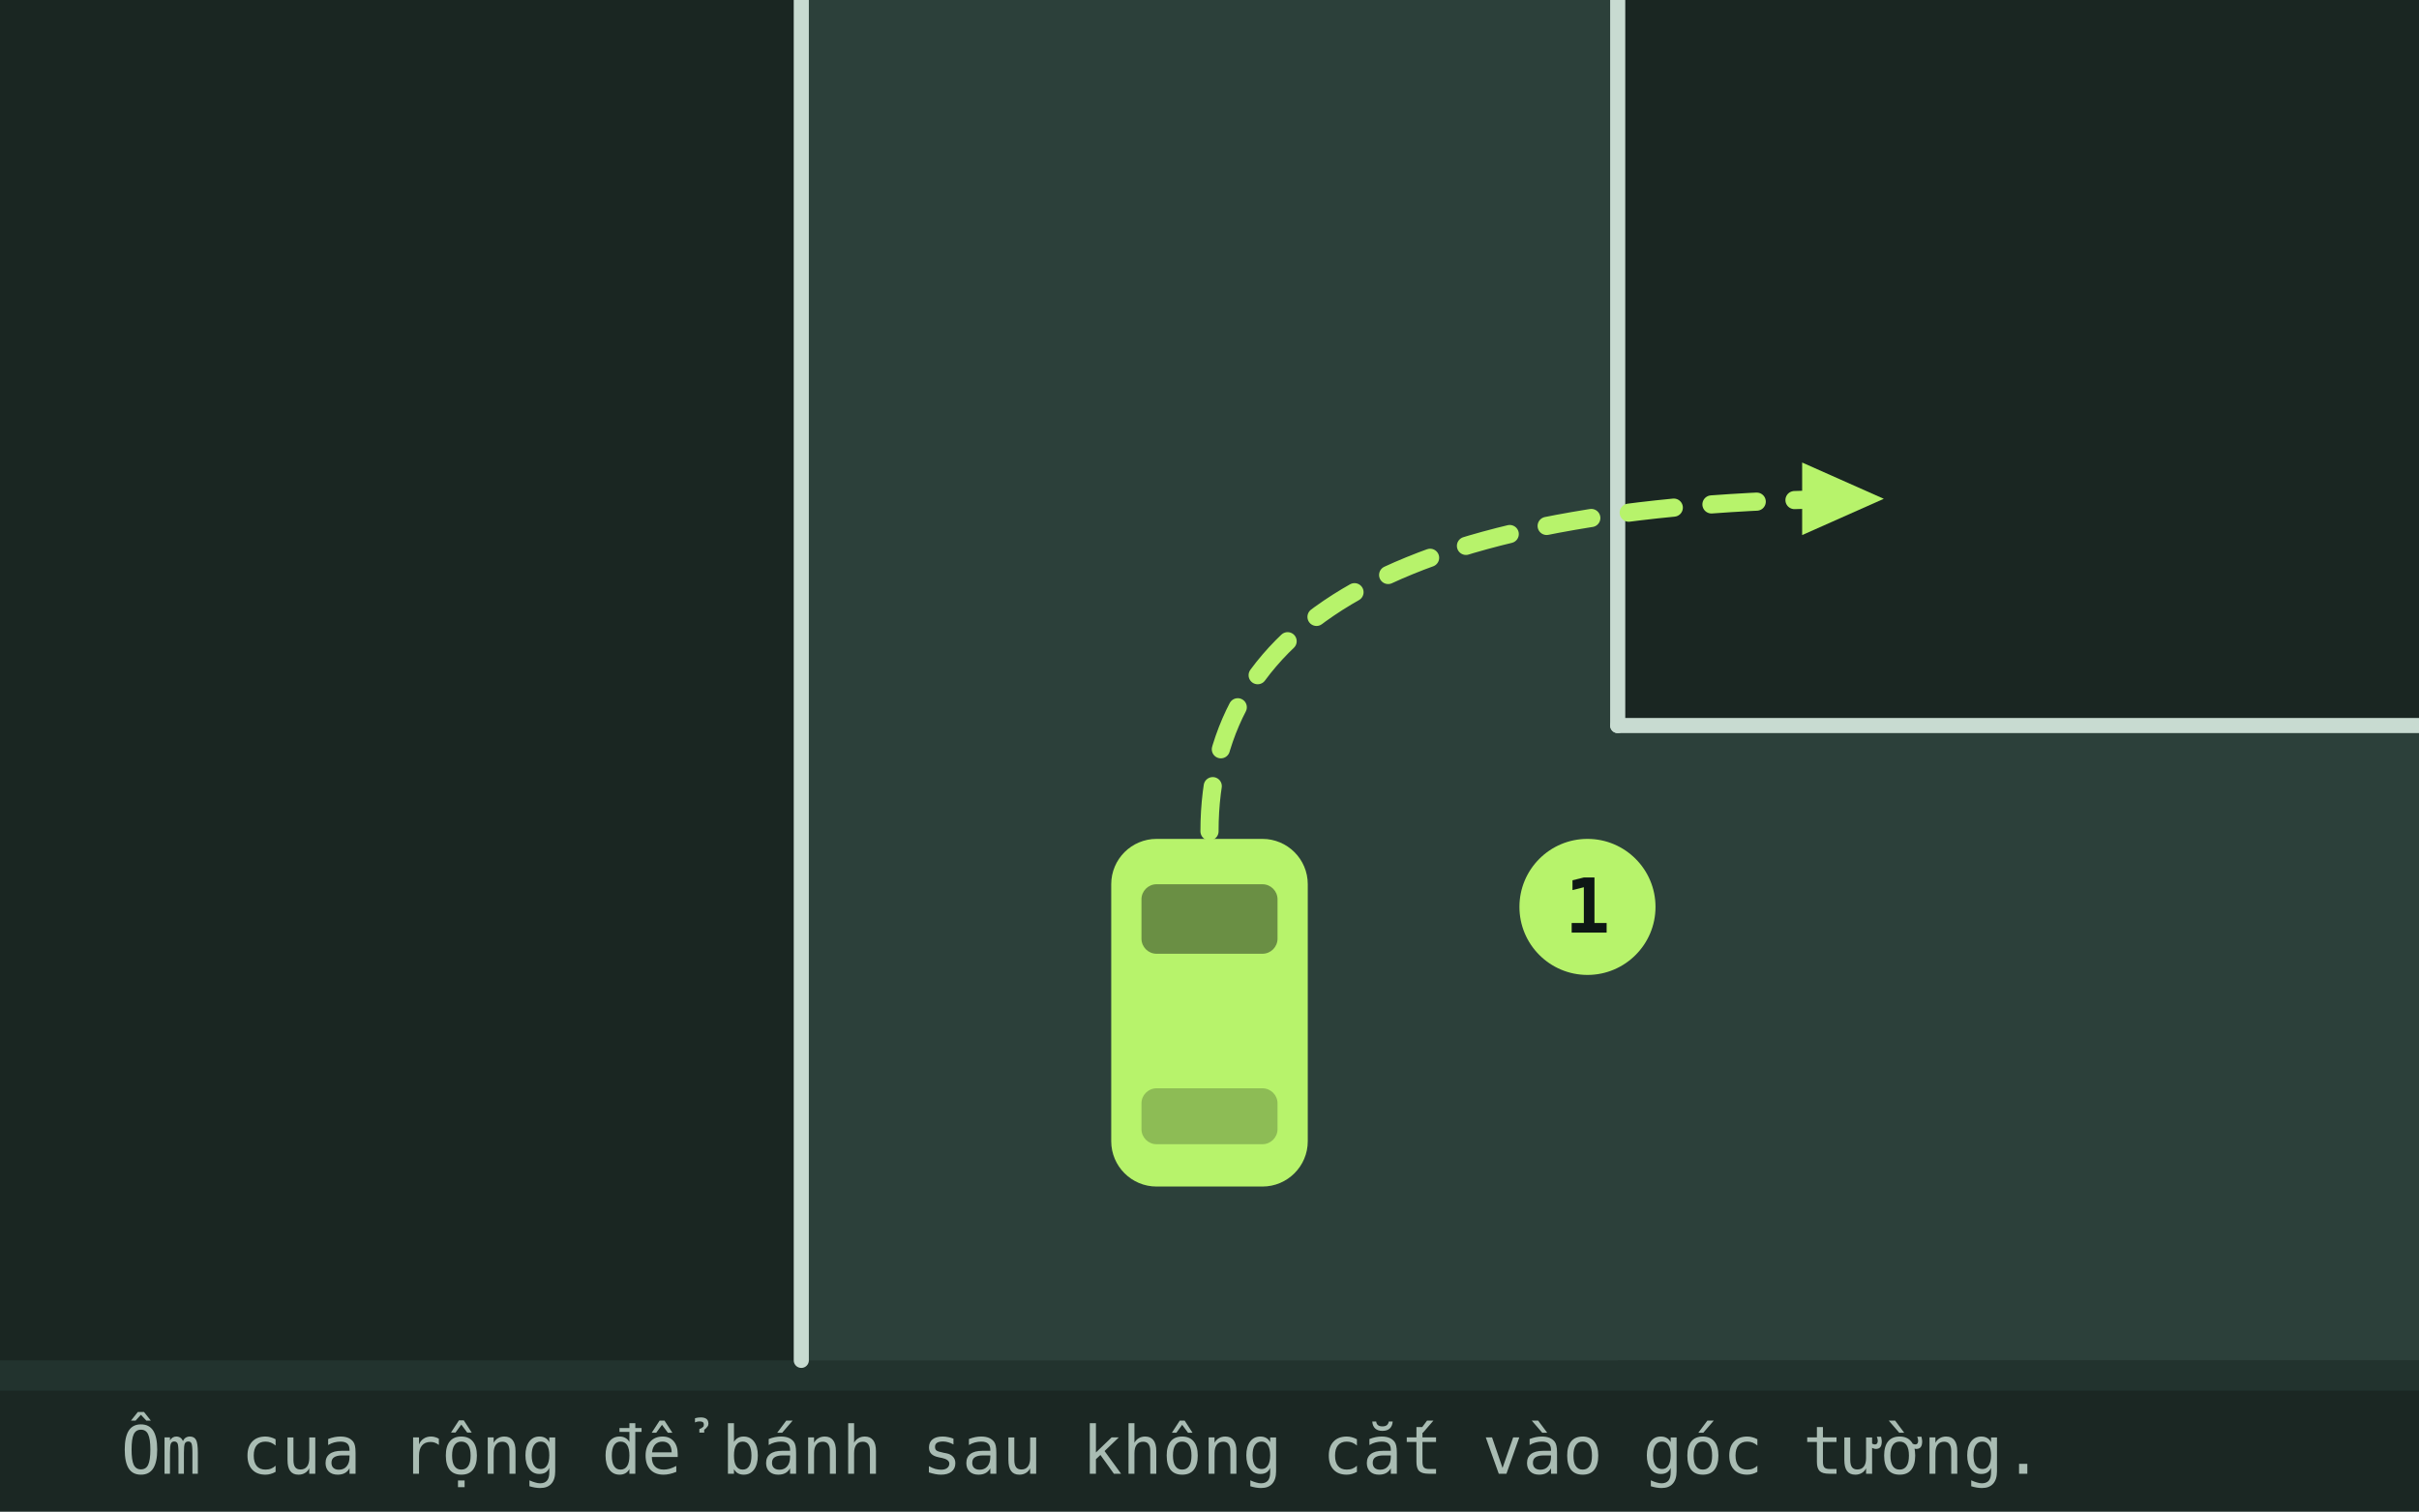
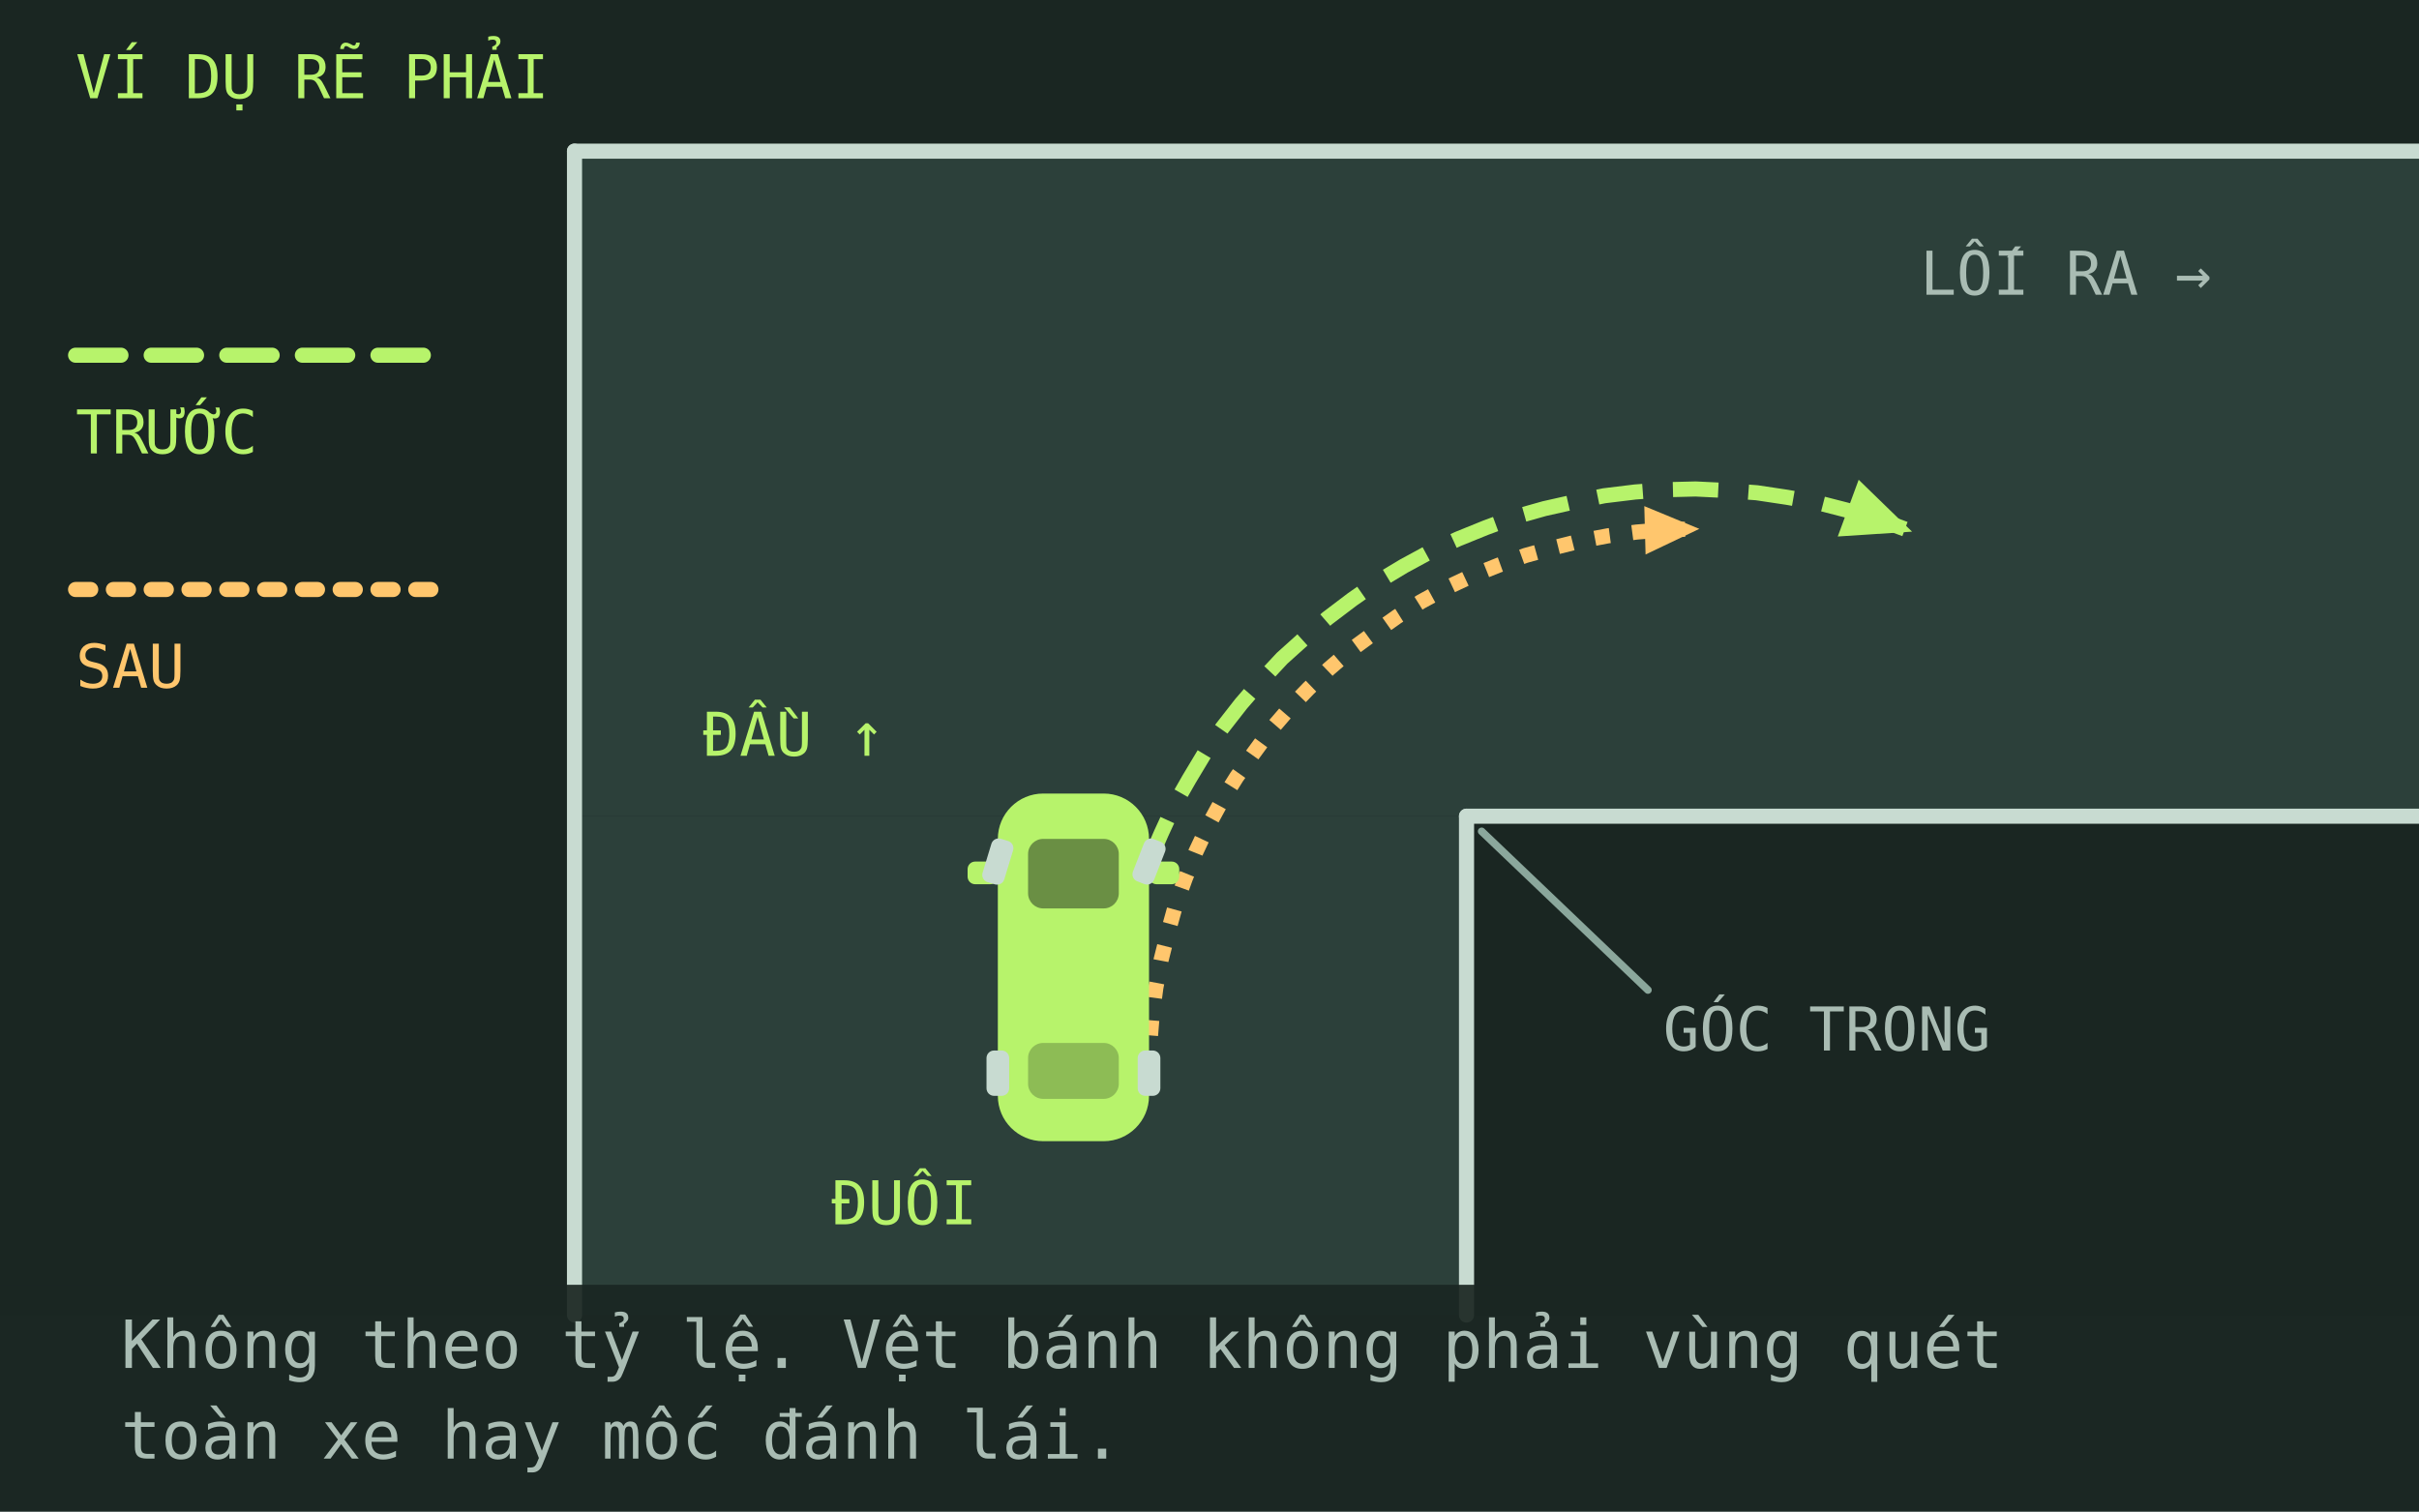
<svg xmlns="http://www.w3.org/2000/svg" viewBox="0 0 320 200" width="320" height="200" role="img" aria-labelledby="ttl">
  <defs>
    <marker id="tip" viewBox="0 0 10 10" refX="8" refY="5" markerWidth="5" markerHeight="5" orient="auto-start-reverse">
      <path d="M0 1L9 5L0 9Z" fill="#b7f36b" />
    </marker>
  </defs>
  <rect x="0" y="0" width="320" height="200" rx="0" fill="#22332e" />
-   <rect x="0" y="0" width="320" height="180" rx="0" fill="#1a2622" />
-   <rect x="106" y="0" width="108" height="180" rx="0" fill="#2c403a" />
-   <rect x="106" y="96" width="214" height="84" rx="0" fill="#2c403a" />
-   <path d="M106 0L106 180" stroke="#c8dbd1" stroke-width="2" stroke-linecap="round" />
-   <path d="M214 0L214 96" stroke="#c8dbd1" stroke-width="2" stroke-linecap="round" />
-   <path d="M214 96L320 96" stroke="#c8dbd1" stroke-width="2" stroke-linecap="round" />
-   <g transform="translate(160 134) rotate(0)">
-     <rect x="-13" y="-23" width="26" height="46" rx="6" fill="#b7f36b" />
-     <rect x="-9" y="-17" width="18" height="9.2" rx="2" fill="#0e1715" opacity=".45" />
-     <rect x="-9" y="10" width="18" height="7.4" rx="2" fill="#0e1715" opacity=".25" />
+   <defs>
+     <marker id="corner-rear-tip" viewBox="0 0 10 10" refX="8" refY="5" markerWidth="4" markerHeight="4" orient="auto">
+       <path d="M0 1L9 5L0 9Z" fill="#ffc66d" />
+     </marker>
+   </defs>
+   <rect x="0" y="0" width="320" height="174" rx="0" fill="#1a2622" />
+   <rect x="76" y="20" width="244" height="88" rx="0" fill="#2c403a" />
+   <rect x="76" y="108" width="118" height="66" rx="0" fill="#2c403a" />
+   <g id="corner-inner-wall">
+     <rect x="194" y="108" width="126" height="66" rx="0" fill="#1a2622" />
  </g>
-   <path d="M160 110C160 82 186 66 248 66" fill="none" stroke="#b7f36b" stroke-width="2.4" stroke-dasharray="6 5" stroke-linecap="round" marker-end="url(#tip)" />
-   <g transform="translate(210 120)">
-     <circle r="9" fill="#b7f36b" />
-     <text x="0" y="3.4" font-family="DM Mono, ui-monospace, monospace" font-size="10" font-weight="700" fill="#0e1715" text-anchor="middle">1</text>
+   <g id="corner-boundaries">
+     <path d="M76 20L320 20" stroke="#c8dbd1" stroke-width="2" stroke-linecap="round" />
+     <path d="M76 20L76 174" stroke="#c8dbd1" stroke-width="2" stroke-linecap="round" />
+     <path d="M194 108L320 108" stroke="#c8dbd1" stroke-width="2" stroke-linecap="round" />
+     <path d="M194 108L194 174" stroke="#c8dbd1" stroke-width="2" stroke-linecap="round" />
  </g>
-   <rect x="0" y="184" width="320" height="16" rx="0" fill="#1a2622" opacity="0.92" />
-   <text x="16" y="195" font-family="DM Mono, ui-monospace, monospace" font-size="8.8" font-weight="500" fill="#a9bcb3" text-anchor="start">Ôm cua rộng để bánh sau không cắt vào góc tường.</text>
+   <text x="10" y="13" font-family="DM Mono, ui-monospace, monospace" font-size="8" font-weight="500" fill="#b7f36b" text-anchor="start">VÍ DỤ RẼ PHẢI</text>
+   <text x="254" y="39" font-family="DM Mono, ui-monospace, monospace" font-size="8" font-weight="500" fill="#a9bcb3" text-anchor="start">LỐI RA →</text>
+   <path id="corner-front-track" d="M152 114L153.6 110.3L155.3 106.6L157.3 103.1L159.4 99.6L161.7 96.3L164.2 93.1L166.8 90.1L169.6 87.1L172.6 84.4L175.6 81.8L178.9 79.3L182.2 77L185.7 74.9L189.2 73L192.9 71.3L196.6 69.8L200.4 68.4L204.3 67.3L208.3 66.4L212.2 65.6L216.3 65.1L220.3 64.8L224.3 64.7L228.4 64.9L232.4 65.2L236.4 65.8L240.4 66.5L244.3 67.5L248.2 68.6L252 70" fill="none" stroke="#b7f36b" stroke-width="2" stroke-dasharray="6 4" marker-end="url(#tip)" />
+   <path id="corner-rear-track" d="M152 142L152.1 138.2L152.4 134.5L152.9 130.7L153.6 127L154.5 123.4L155.5 119.8L156.8 116.2L158.2 112.7L159.8 109.3L161.6 106L163.6 102.8L165.8 99.7L168 96.7L170.5 93.8L173.1 91.1L175.8 88.5L178.7 86L181.7 83.8L184.8 81.6L188 79.6L191.3 77.8L194.7 76.2L198.2 74.8L201.8 73.5L205.4 72.5L209 71.6L212.7 70.9L216.5 70.4L220.2 70.1L224 70" fill="none" stroke="#ffc66d" stroke-width="2" stroke-dasharray="2 3" marker-end="url(#corner-rear-tip)" />
+   <g id="corner-car" transform="translate(142 142) rotate(0)">
+     <g transform="translate(0 -14) rotate(0)">
+       <rect x="-10" y="-23" width="20" height="46" rx="6" fill="#b7f36b" />
+       <rect x="-6" y="-17" width="12" height="9.2" rx="2" fill="#0e1715" opacity=".45" />
+       <rect x="-6" y="10" width="12" height="7.4" rx="2" fill="#0e1715" opacity=".25" />
+     </g>
+     <g id="corner-open-mirrors">
+       <rect x="-14" y="-28" width="4" height="3" rx="1" fill="#b7f36b" />
+       <rect x="10" y="-28" width="4" height="3" rx="1" fill="#b7f36b" />
+     </g>
+     <g id="corner-wheels">
+       <g transform="translate(-10 -28) rotate(16.9)">
+         <rect x="-1.5" y="-3" width="3" height="6" rx="1" fill="#c8dbd1" />
+       </g>
+       <rect x="-11.5" y="-3" width="3" height="6" rx="1" fill="#c8dbd1" />
+       <g transform="translate(10 -28) rotate(21.3)">
+         <rect x="-1.5" y="-3" width="3" height="6" rx="1" fill="#c8dbd1" />
+       </g>
+       <rect x="8.5" y="-3" width="3" height="6" rx="1" fill="#c8dbd1" />
+     </g>
+   </g>
+   <path d="M10 47L58 47" stroke="#b7f36b" stroke-width="2" stroke-dasharray="6 4" stroke-linecap="round" />
+   <text x="10" y="60" font-family="DM Mono, ui-monospace, monospace" font-size="8" font-weight="500" fill="#b7f36b" text-anchor="start">TRƯỚC</text>
+   <path d="M10 78L58 78" stroke="#ffc66d" stroke-width="2" stroke-dasharray="2 3" stroke-linecap="round" />
+   <text x="10" y="91" font-family="DM Mono, ui-monospace, monospace" font-size="8" font-weight="500" fill="#ffc66d" text-anchor="start">SAU</text>
+   <text x="93" y="100" font-family="DM Mono, ui-monospace, monospace" font-size="8" font-weight="500" fill="#b7f36b" text-anchor="start">ĐẦU ↑</text>
+   <text x="110" y="162" font-family="DM Mono, ui-monospace, monospace" font-size="8" font-weight="500" fill="#b7f36b" text-anchor="start">ĐUÔI</text>
+   <text x="220" y="139" font-family="DM Mono, ui-monospace, monospace" font-size="8" font-weight="500" fill="#a9bcb3" text-anchor="start">GÓC TRONG</text>
+   <path d="M218 131L196 110" stroke="#8ba79c" stroke-width="1" stroke-linecap="round" />
+   <rect x="0" y="170" width="320" height="30" rx="0" fill="#1a2622" opacity="0.92" />
+   <text x="16" y="181" font-family="DM Mono, ui-monospace, monospace" font-size="8.8" font-weight="500" fill="#a9bcb3" text-anchor="start">Không theo tỷ lệ. Vệt bánh không phải vùng quét</text>
+   <text x="16" y="193" font-family="DM Mono, ui-monospace, monospace" font-size="8.8" font-weight="500" fill="#a9bcb3" text-anchor="start">toàn xe hay mốc đánh lái.</text>
</svg>
